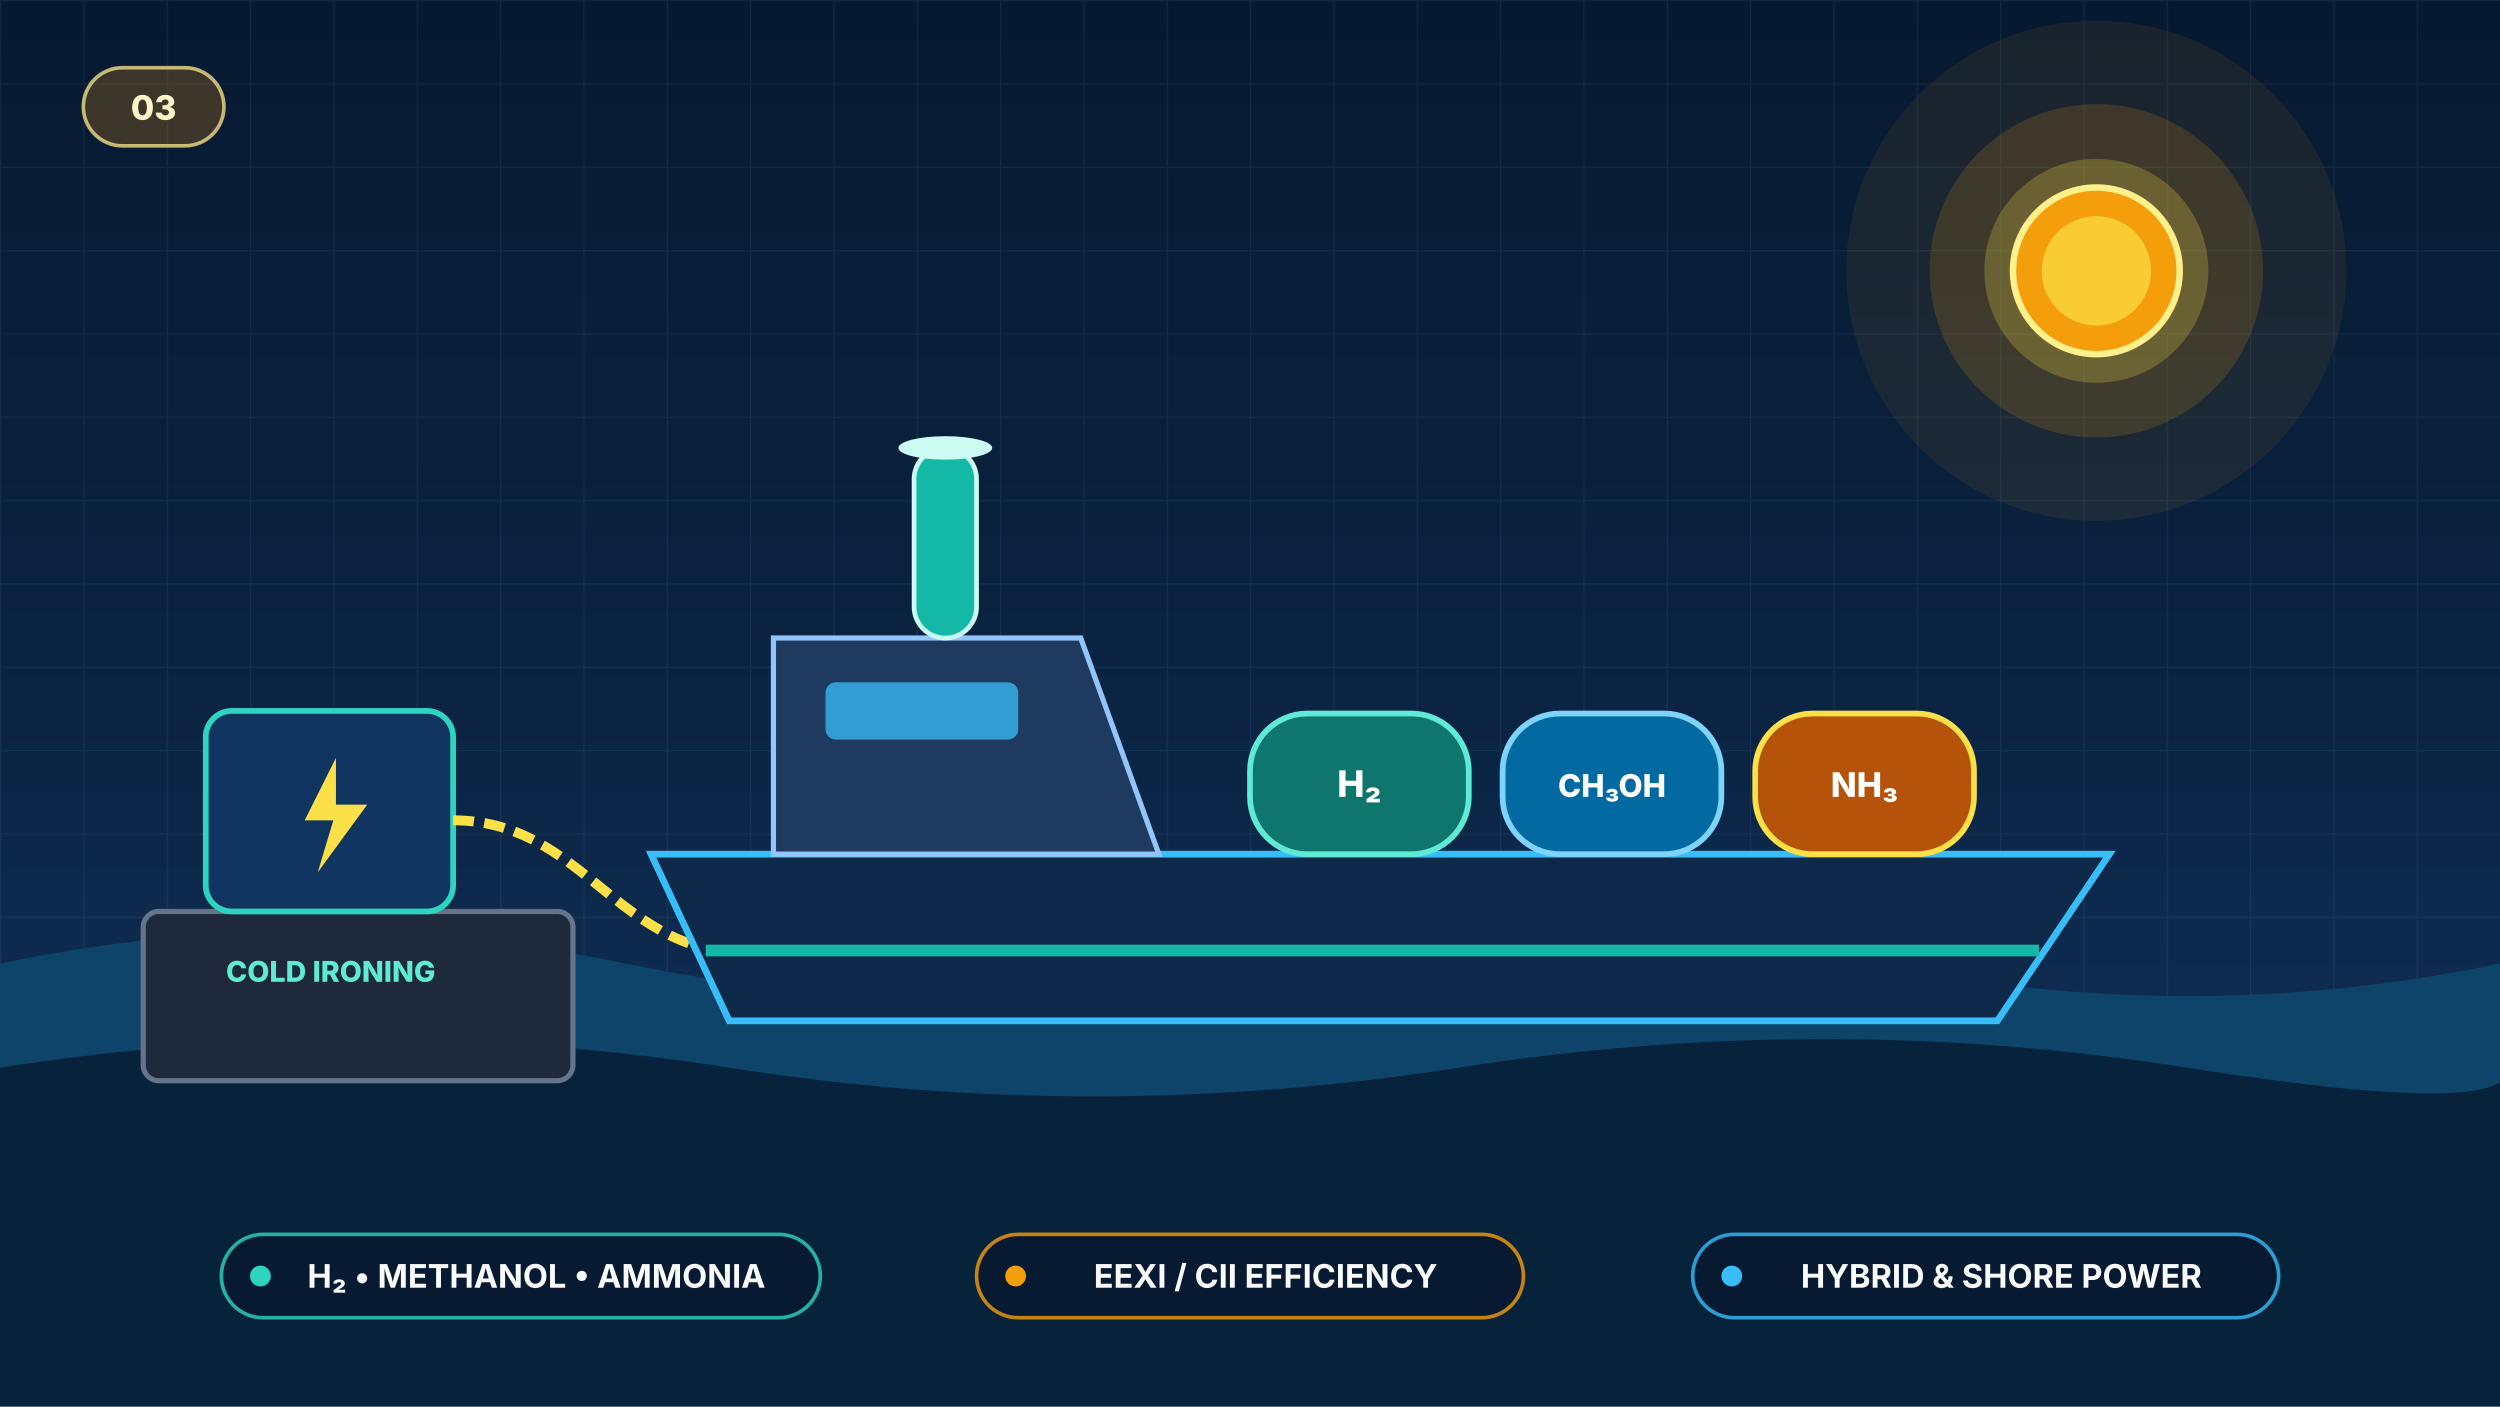
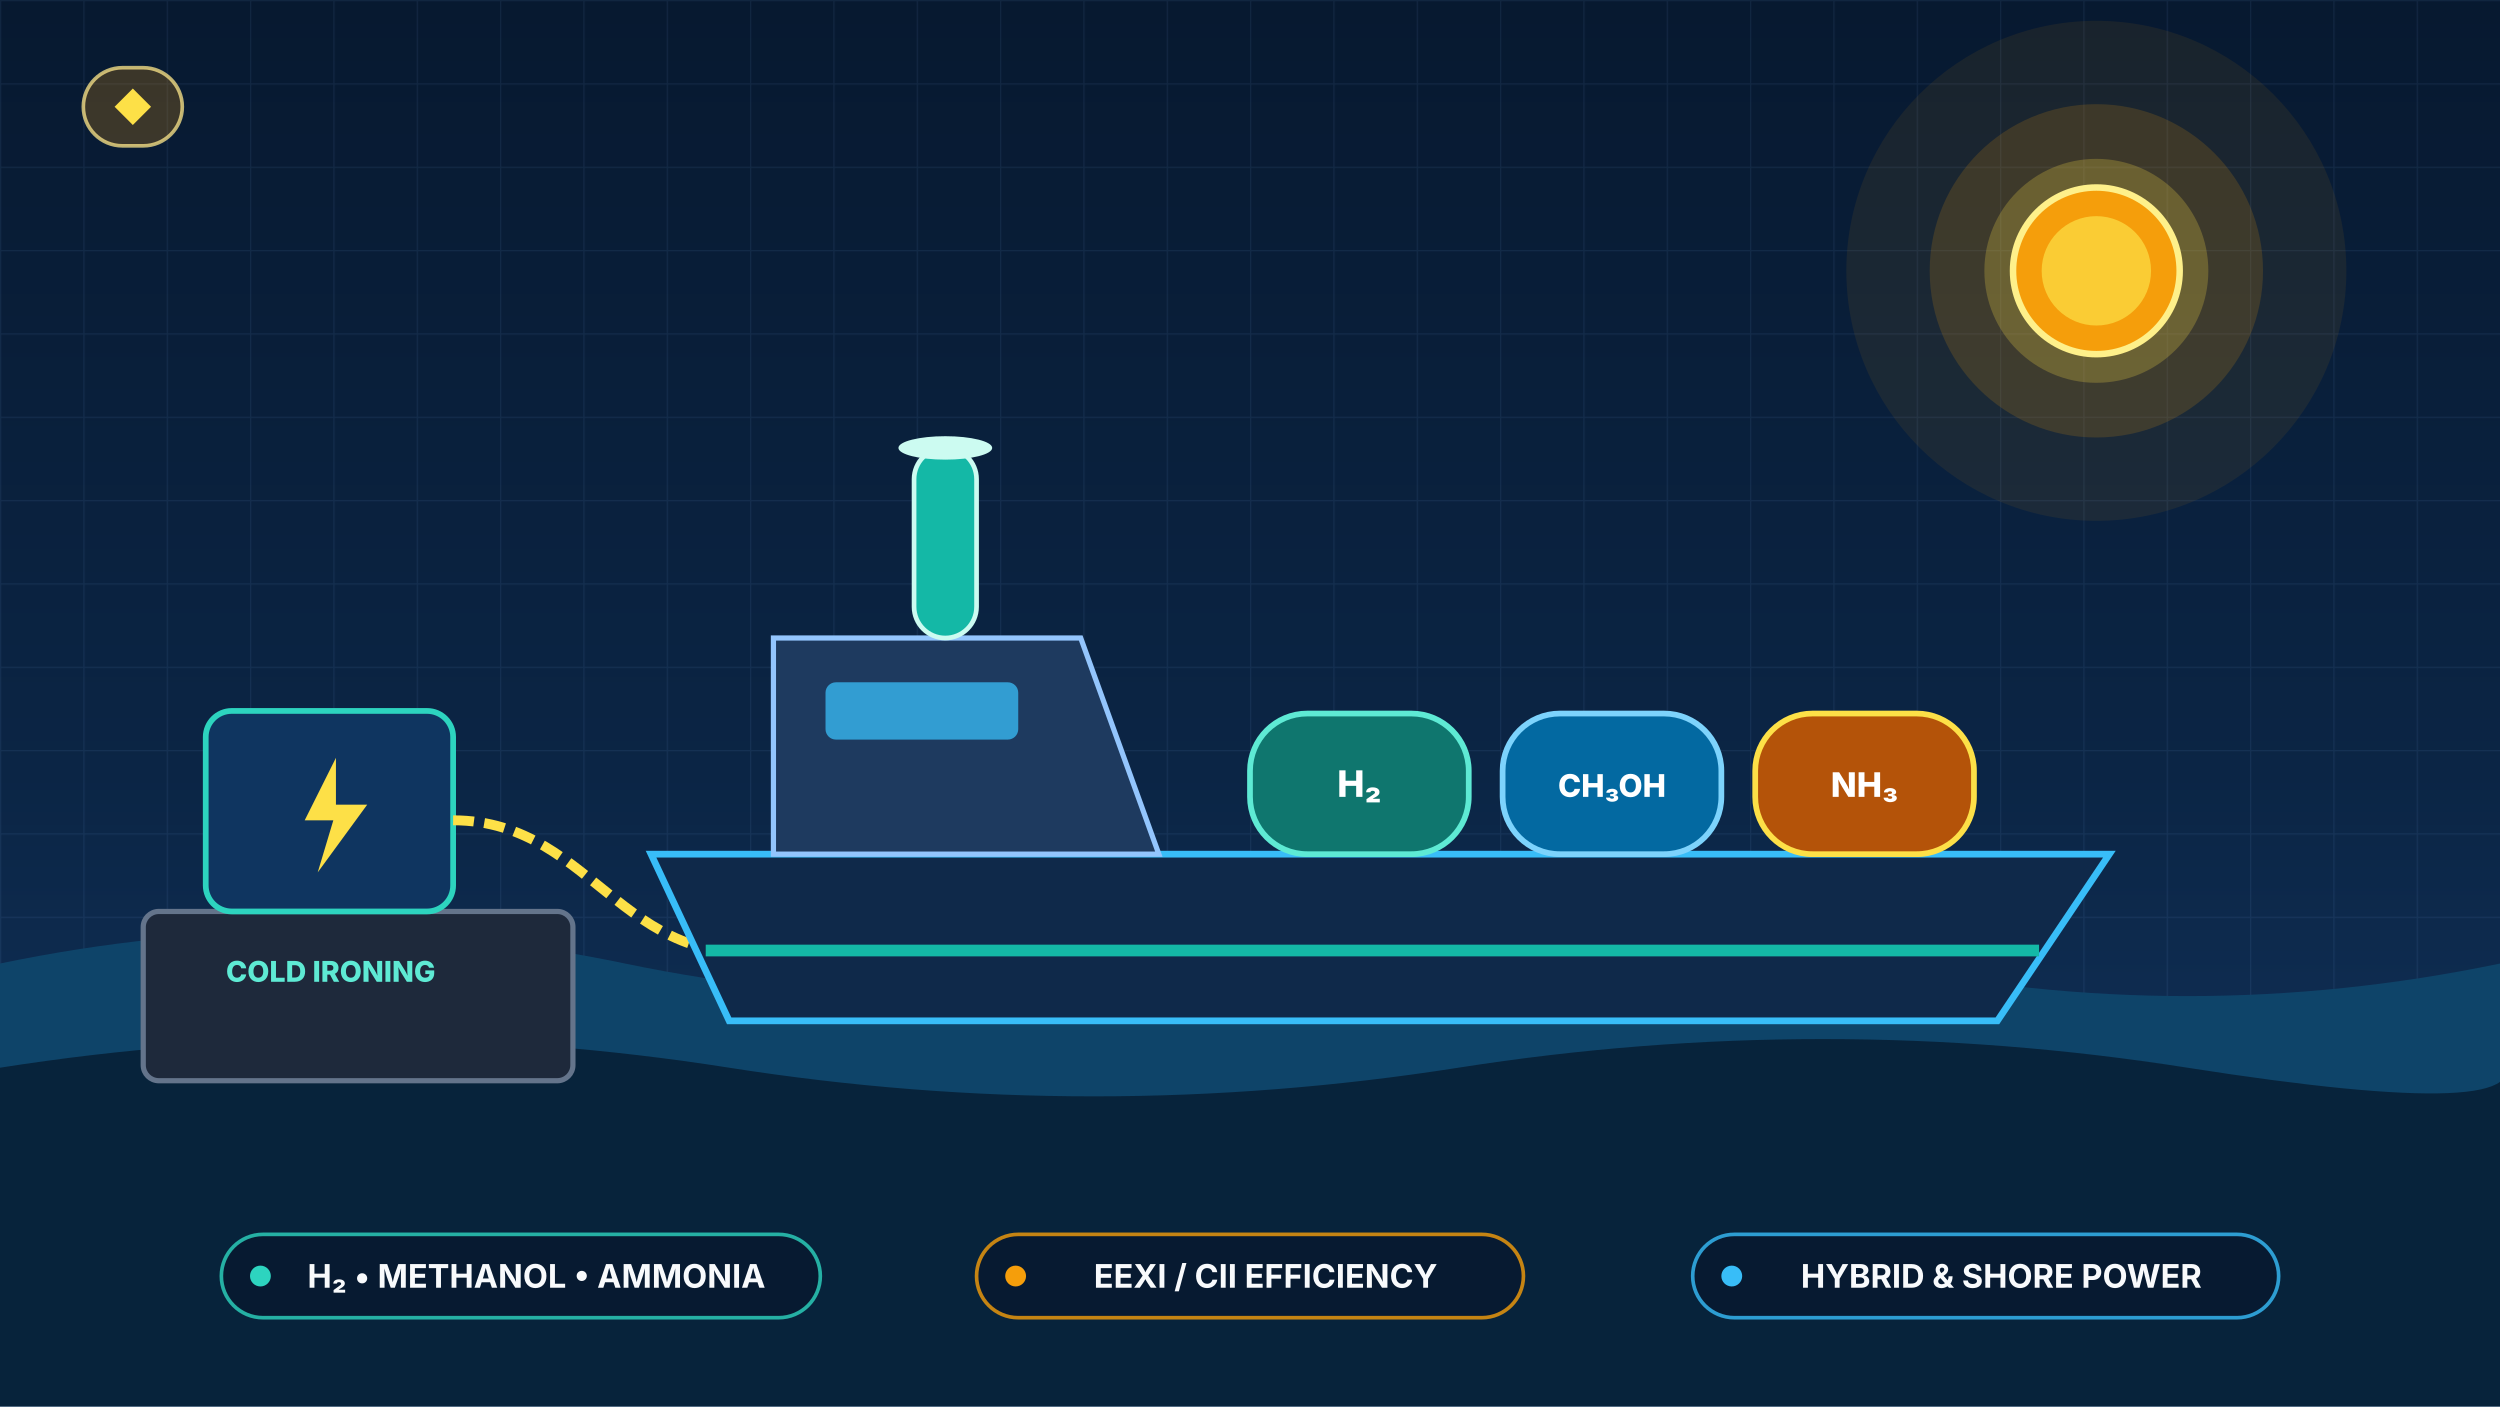
<svg xmlns="http://www.w3.org/2000/svg" viewBox="0 0 960 540" width="960" height="540" role="img" aria-label="Topic 03: Marine Engineering">
  <defs>
    <linearGradient id="bgSky" x1="0" y1="0" x2="0" y2="1">
      <stop offset="0%" stop-color="#071930" />
      <stop offset="55%" stop-color="#0B2545" />
      <stop offset="100%" stop-color="#133763" />
    </linearGradient>
    <pattern id="gridPat" width="32" height="32" patternUnits="userSpaceOnUse">
      <path d="M 32 0 L 0 0 0 32" fill="none" stroke="#93C5FD" stroke-opacity="0.08" stroke-width="1" />
    </pattern>
  </defs>
  <rect width="960" height="540" fill="#0B2545" />
  <rect width="960" height="540" fill="url(#bgSky)" />
  <rect width="960" height="540" fill="url(#gridPat)" />
  <circle cx="805" cy="104" r="96" fill="#F59E0B" fill-opacity="0.08" />
  <circle cx="805" cy="104" r="64" fill="#F59E0B" fill-opacity="0.16" />
  <circle cx="805" cy="104" r="43" fill="#FDE047" fill-opacity="0.24" />
  <circle cx="805" cy="104" r="32" fill="#F59E0B" stroke="#FEF08A" stroke-width="2.5" />
  <circle cx="805" cy="104" r="21" fill="#FDE047" fill-opacity="0.7" />
  <path d="M0 370 Q120 345 240 370 T480 370 T720 370 T960 370 L960 540 L0 540 Z" fill="#0E4469" />
  <path d="M0 410 Q140 388 280 410 T560 410 T840 410 T960 405 L960 540 L0 540 Z" fill="#07233B" />
  <g transform="translate(55,255)">
    <rect x="0" y="95" width="165" height="65" rx="6" fill="#1E293B" stroke="#64748B" stroke-width="2" />
    <rect x="24" y="18" width="95" height="77" rx="10" fill="#0F3560" stroke="#2DD4BF" stroke-width="2.2" />
    <path d="M74 36 L62 60 L73 60 L67 80 L86 54 L74 54 Z" fill="#FDE047" />
    <text x="72" y="122" text-anchor="middle" font-family="Inter,system-ui,sans-serif" font-size="11" font-weight="800" fill="#5EEAD4">COLD IRONING</text>
    <path d="M119 60 C175 60 185 125 252 108" fill="none" stroke="#FDE047" stroke-width="3.8" stroke-dasharray="8 4" />
  </g>
  <g transform="translate(235,160)">
    <path d="M15 168 L575 168 L532 232 L45 232 Z" fill="#0F294A" stroke="#38BDF8" stroke-width="2.6" />
    <path d="M36 205 L548 205" stroke="#14B8A6" stroke-width="4.5" />
    <path d="M62 168 L62 85 L180 85 L210 168 Z" fill="#1E3A5F" stroke="#93C5FD" stroke-width="2" />
    <rect x="82" y="102" width="74" height="22" rx="4" fill="#38BDF8" fill-opacity="0.75" />
    <rect x="245" y="114" width="84" height="54" rx="22" fill="#0F766E" stroke="#5EEAD4" stroke-width="2.2" />
    <text x="287" y="146" text-anchor="middle" font-family="Inter,system-ui,sans-serif" font-size="14" font-weight="800" fill="#FFFFFF">H₂</text>
    <rect x="342" y="114" width="84" height="54" rx="22" fill="#0369A1" stroke="#7DD3FC" stroke-width="2.2" />
    <text x="384" y="146" text-anchor="middle" font-family="Inter,system-ui,sans-serif" font-size="12" font-weight="800" fill="#FFFFFF">CH₃OH</text>
    <rect x="439" y="114" width="84" height="54" rx="22" fill="#B45309" stroke="#FDE047" stroke-width="2.2" />
    <text x="481" y="146" text-anchor="middle" font-family="Inter,system-ui,sans-serif" font-size="13" font-weight="800" fill="#FFFFFF">NH₃</text>
    <rect x="116" y="12" width="24" height="73" rx="12" fill="#14B8A6" stroke="#CCFBF1" stroke-width="1.8" />
    <ellipse cx="128" cy="12" rx="18" ry="4.5" fill="#CCFBF1" />
  </g>
  <g transform="translate(85,474)">
    <rect x="0" y="0" width="230" height="32" rx="16" fill="#071930" fill-opacity="0.88" stroke="#2DD4BF" stroke-opacity="0.8" stroke-width="1.4" />
    <circle cx="15" cy="16" r="4" fill="#2DD4BF" />
    <text x="121.0" y="20.5" text-anchor="middle" font-family="Inter,system-ui,sans-serif" font-size="12.5" font-weight="700" fill="#F8FAFC">H₂ • METHANOL • AMMONIA</text>
  </g>
  <g transform="translate(375,474)">
    <rect x="0" y="0" width="210" height="32" rx="16" fill="#071930" fill-opacity="0.88" stroke="#F59E0B" stroke-opacity="0.8" stroke-width="1.4" />
    <circle cx="15" cy="16" r="4" fill="#F59E0B" />
    <text x="111.0" y="20.5" text-anchor="middle" font-family="Inter,system-ui,sans-serif" font-size="12.5" font-weight="700" fill="#F8FAFC">EEXI / CII EFFICIENCY</text>
  </g>
  <g transform="translate(650,474)">
    <rect x="0" y="0" width="225" height="32" rx="16" fill="#071930" fill-opacity="0.88" stroke="#38BDF8" stroke-opacity="0.8" stroke-width="1.4" />
    <circle cx="15" cy="16" r="4" fill="#38BDF8" />
    <text x="118.5" y="20.5" text-anchor="middle" font-family="Inter,system-ui,sans-serif" font-size="12.5" font-weight="700" fill="#F8FAFC">HYBRID &amp; SHORE POWER</text>
  </g>
  <g transform="translate(32,26)">
-     <rect x="0" y="0" width="54" height="30" rx="15" fill="#F59E0B" fill-opacity="0.22" stroke="#FDE68A" stroke-opacity="0.75" stroke-width="1.4" />
-     <text x="27" y="20" text-anchor="middle" font-family="Inter,system-ui,sans-serif" font-size="13" font-weight="800" fill="#FEF3C7">03</text>
+     <rect x="0" y="0" width="38" height="30" rx="15" fill="#F59E0B" fill-opacity="0.22" stroke="#FDE68A" stroke-opacity="0.75" stroke-width="1.4" />
+     <polygon points="19,8 26,15 19,22 12,15" fill="#FDE047" />
  </g>
</svg>
